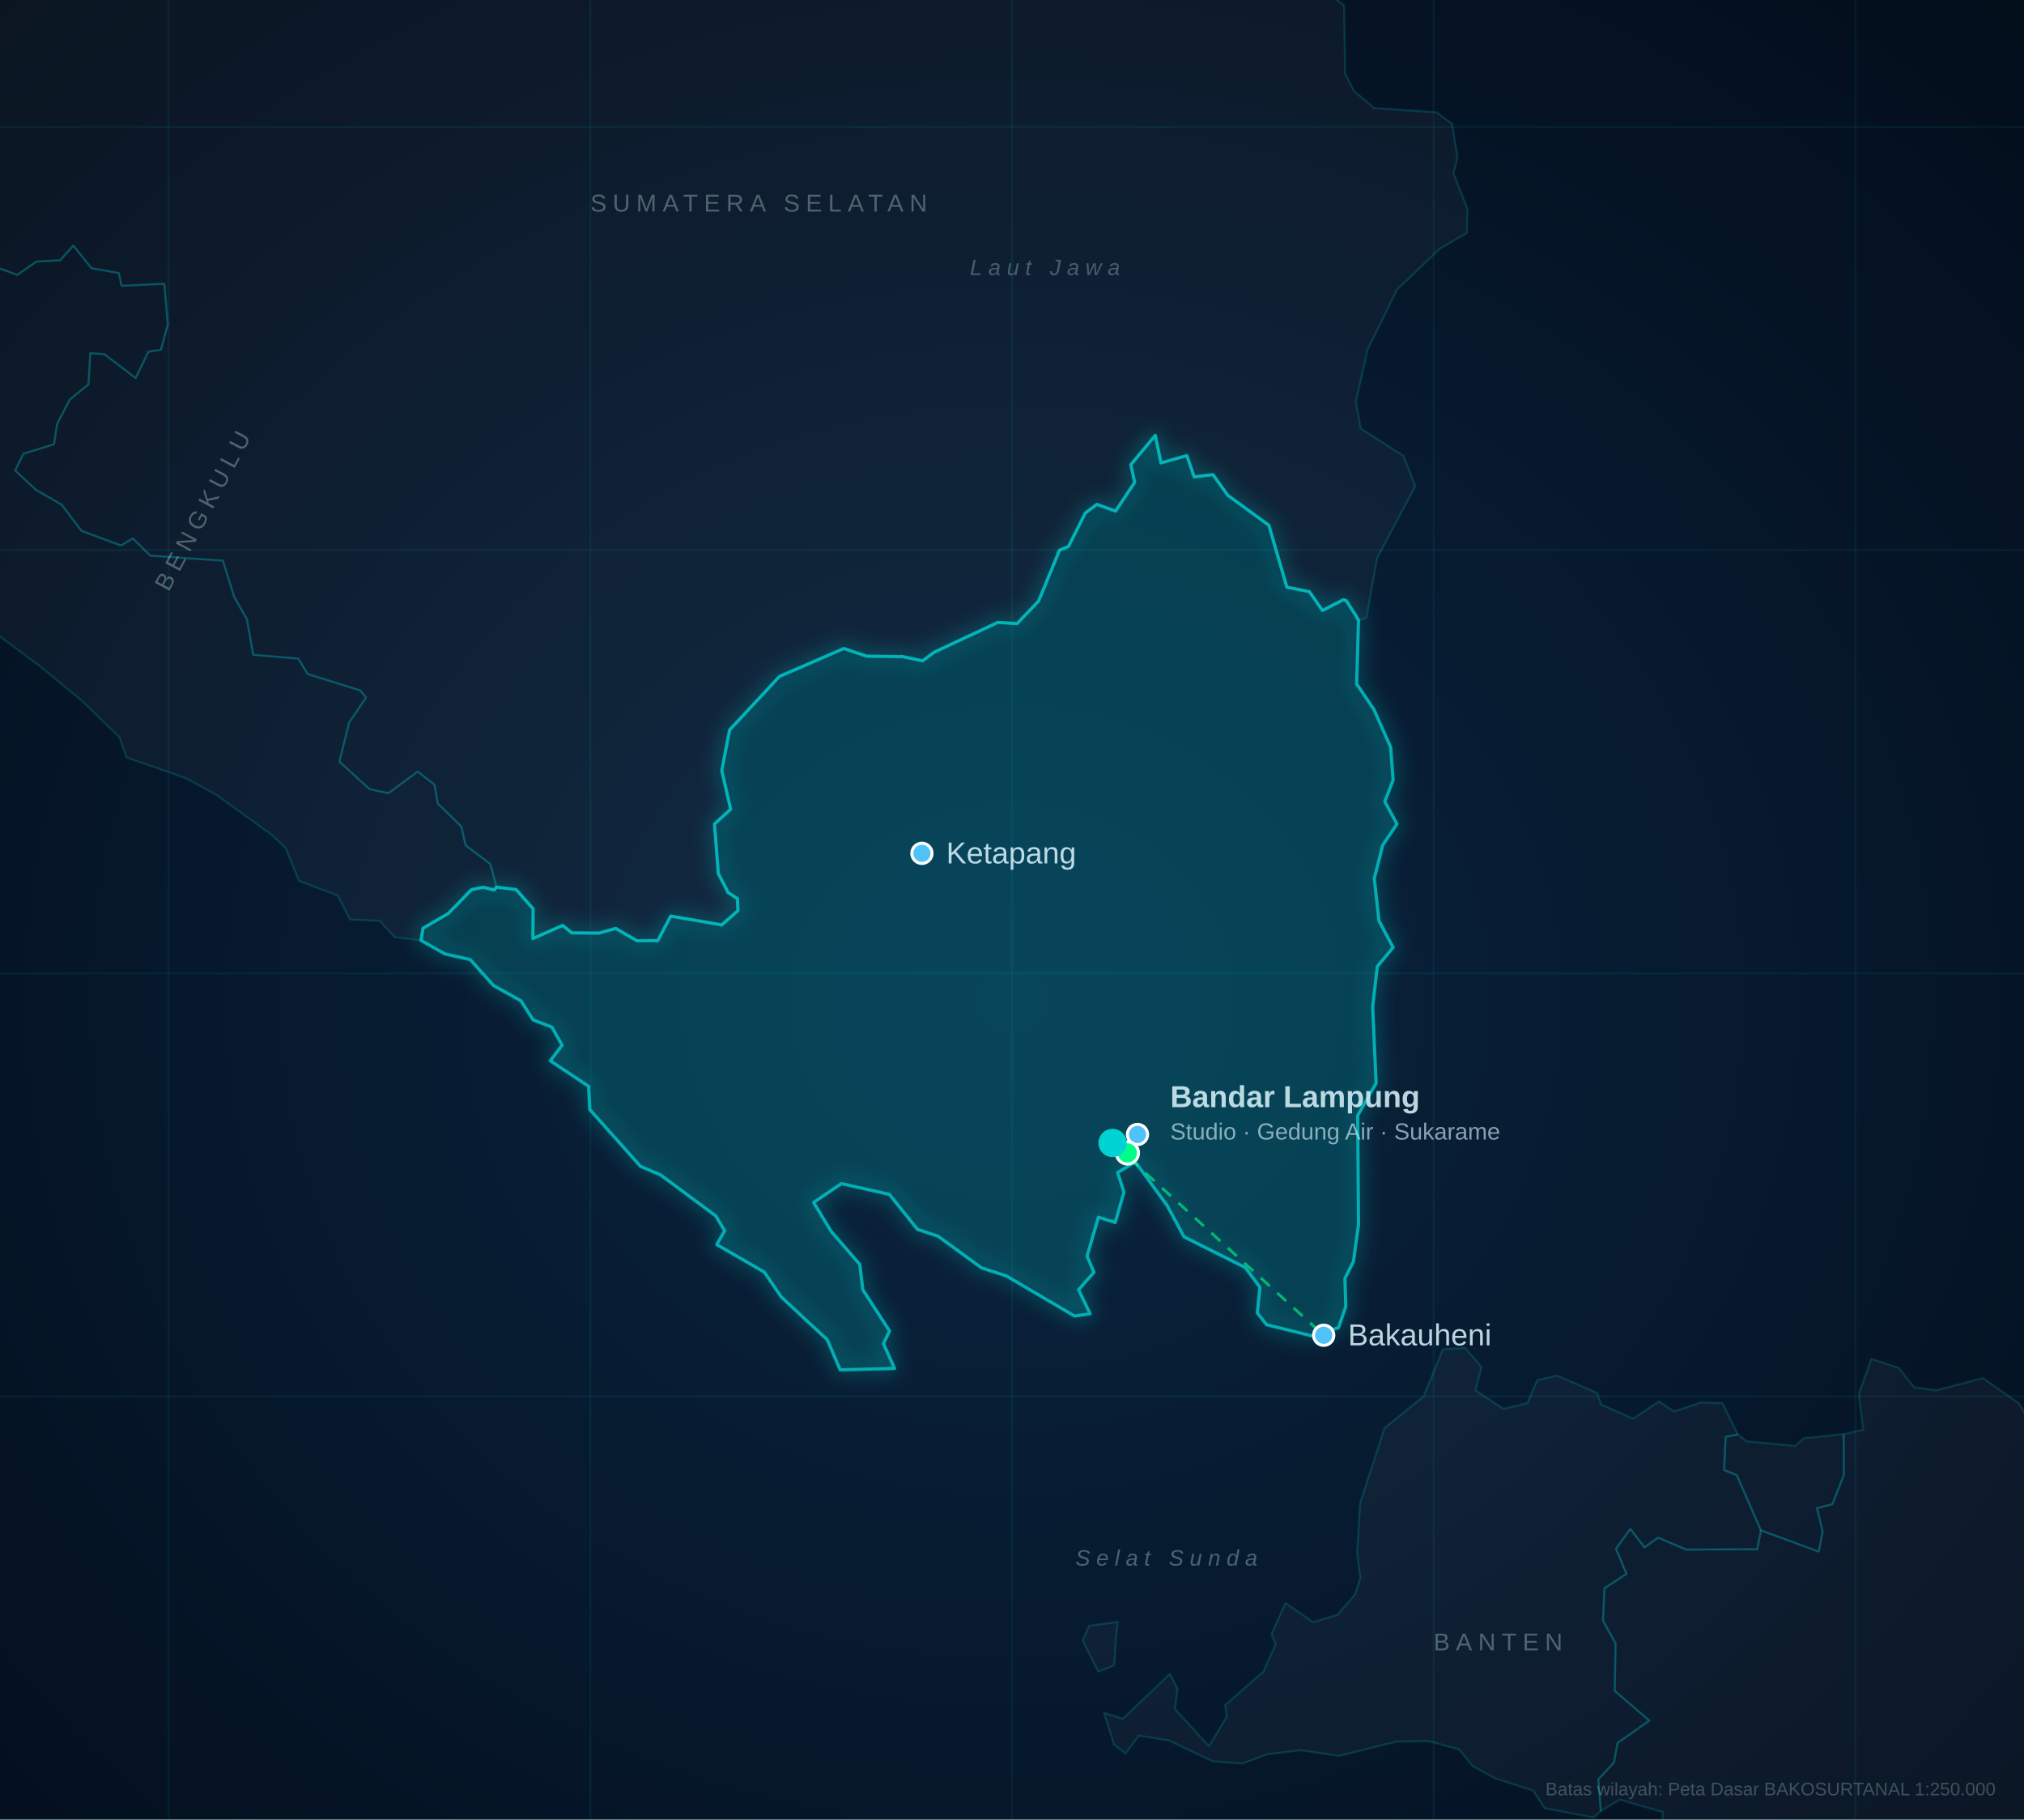
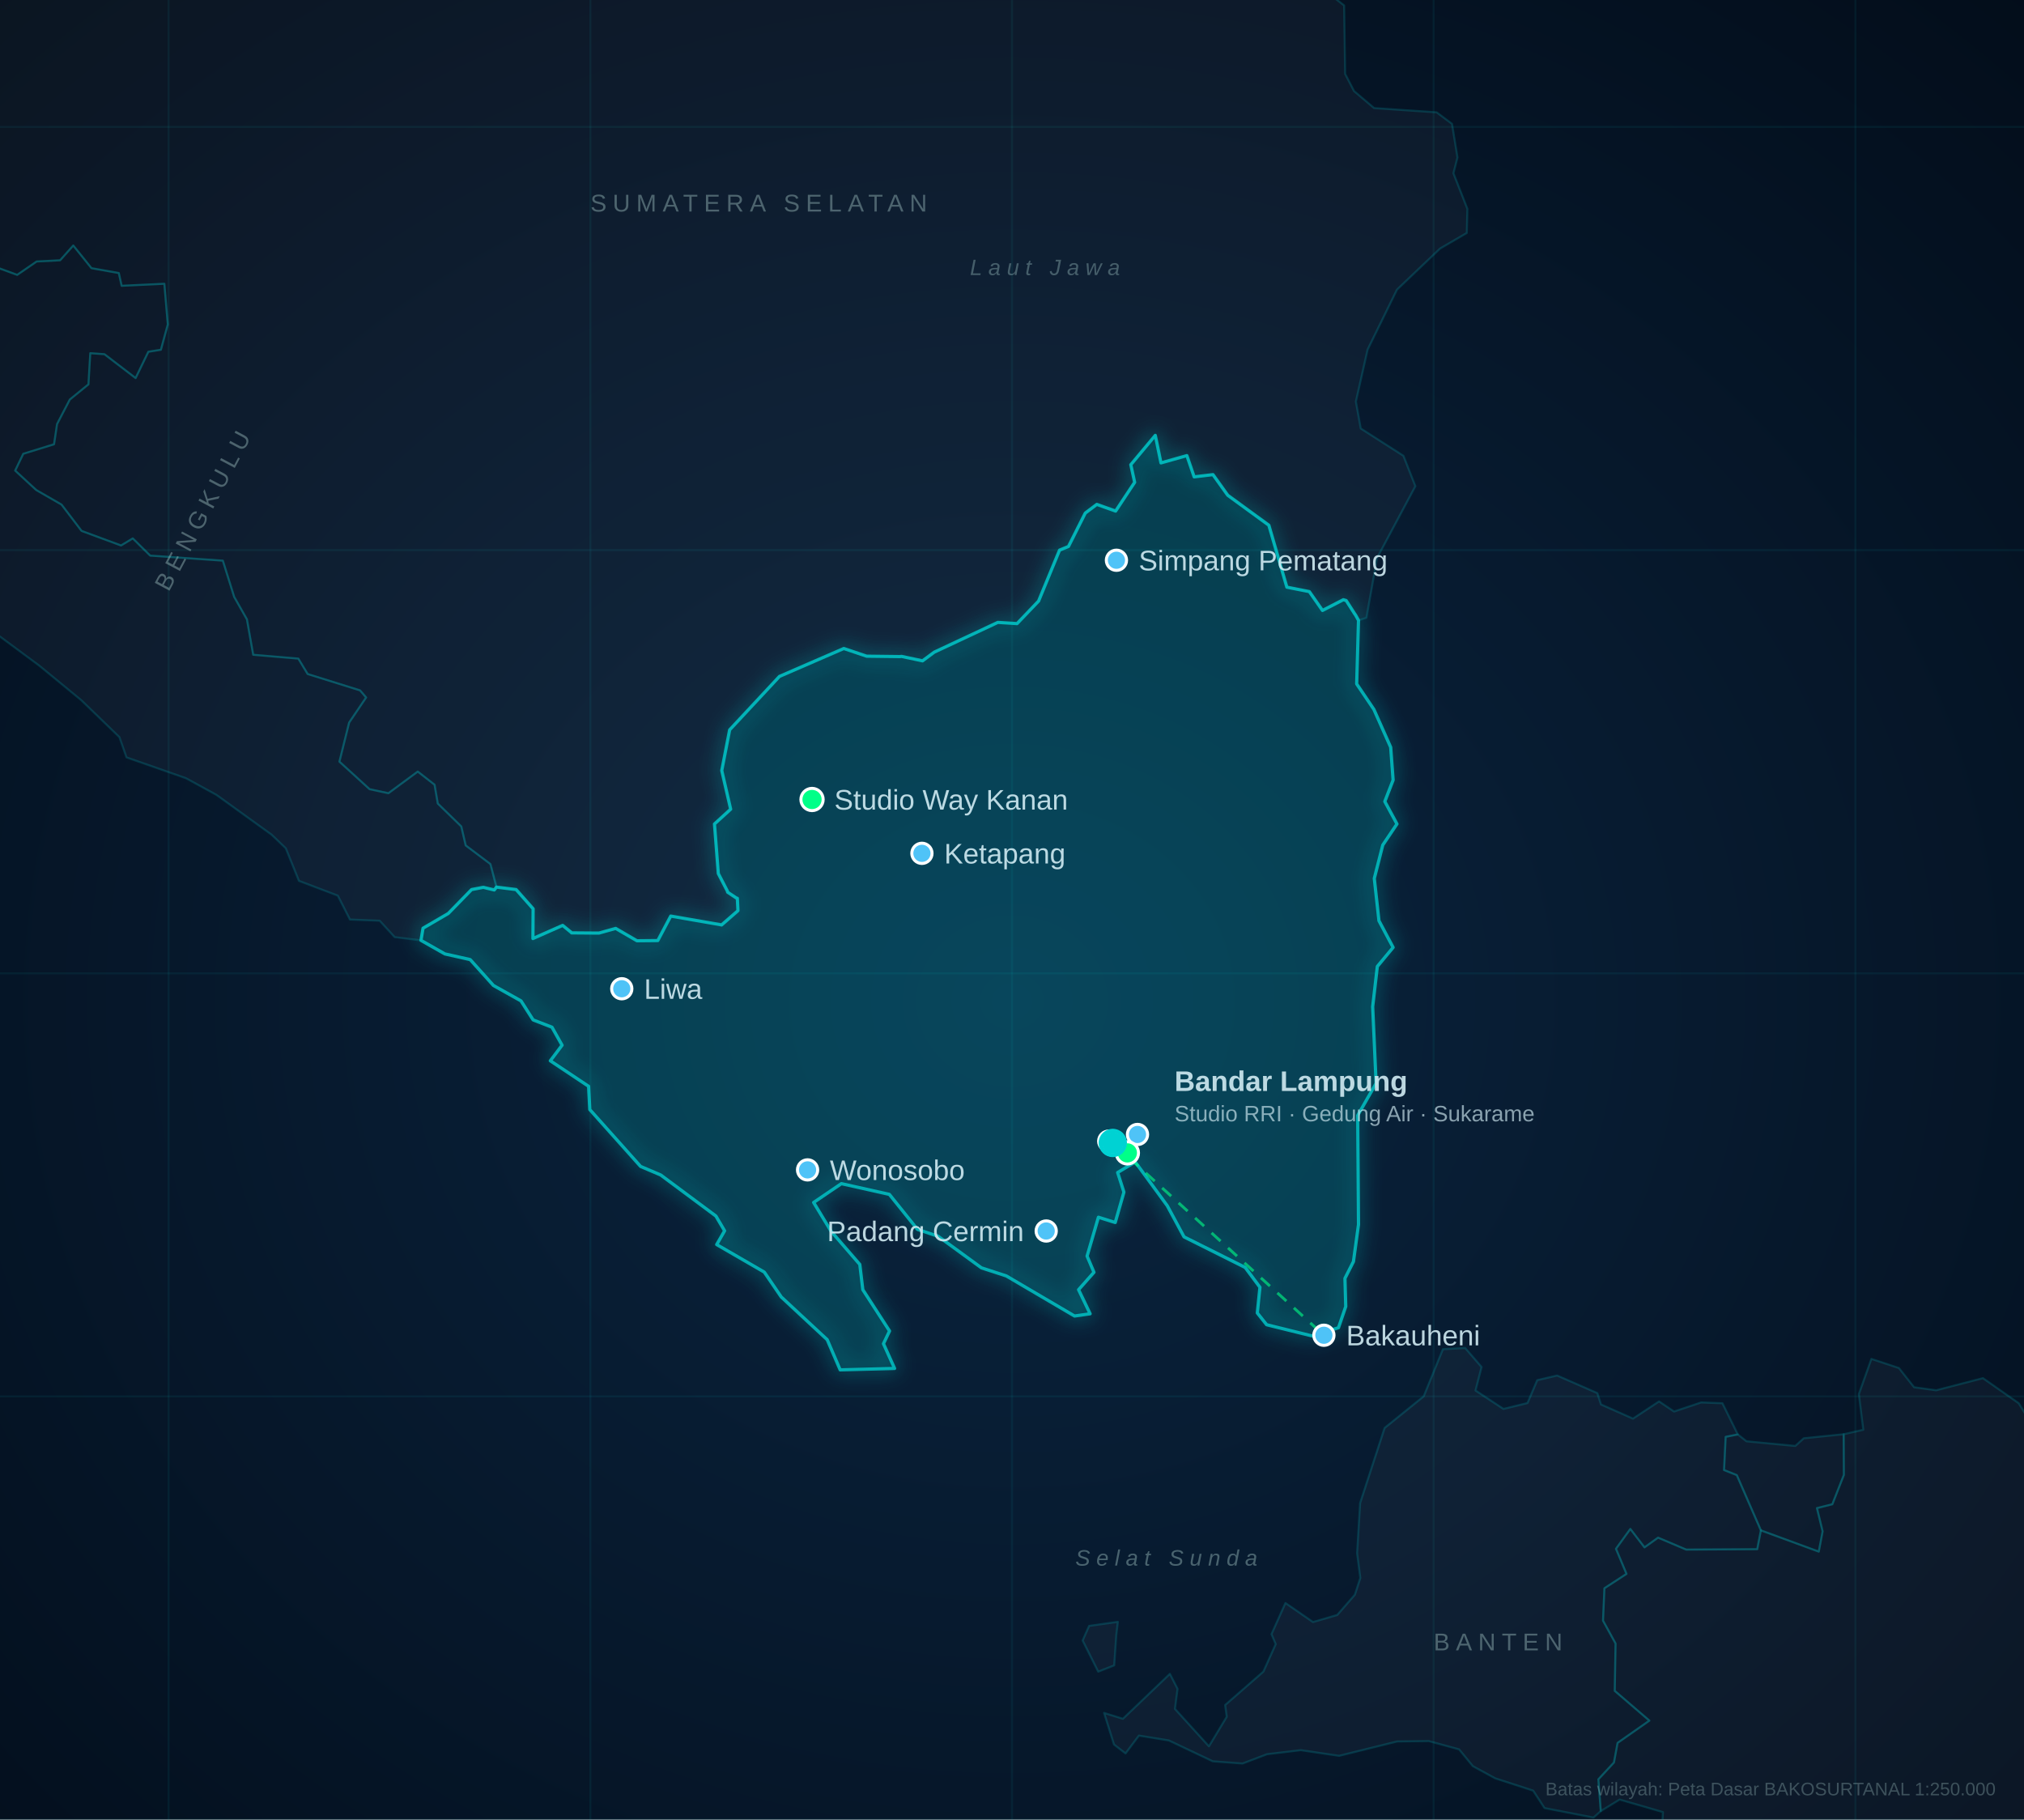
<svg xmlns="http://www.w3.org/2000/svg" viewBox="0 0 1000 899" preserveAspectRatio="xMidYMid slice" role="img" aria-label="Peta Provinsi Lampung">
  <defs>
    <radialGradient id="sea" cx="50%" cy="55%" r="75%">
      <stop offset="0" stop-color="#0a2540" />
      <stop offset="1" stop-color="#030d1a" />
    </radialGradient>
    <filter id="glow" x="-10%" y="-10%" width="120%" height="120%">
      <feGaussianBlur stdDeviation="5" result="b" />
      <feMerge>
        <feMergeNode in="b" />
        <feMergeNode in="SourceGraphic" />
      </feMerge>
    </filter>
  </defs>
  <rect width="1000" height="899" fill="url(#sea)" />
  <g stroke="rgba(0,210,211,.07)" stroke-width="1">
    <line x1="83.3" y1="0" x2="83.3" y2="899" />
    <line x1="291.7" y1="0" x2="291.7" y2="899" />
    <line x1="500.0" y1="0" x2="500.0" y2="899" />
    <line x1="708.3" y1="0" x2="708.3" y2="899" />
    <line x1="916.7" y1="0" x2="916.7" y2="899" />
    <line x1="0" y1="62.7" x2="1000" y2="62.7" />
    <line x1="0" y1="271.8" x2="1000" y2="271.8" />
    <line x1="0" y1="480.9" x2="1000" y2="480.9" />
    <line x1="0" y1="689.9" x2="1000" y2="689.9" />
    <line x1="0" y1="899.0" x2="1000" y2="899.0" />
  </g>
  <g fill="rgba(255,255,255,.035)" stroke="rgba(0,210,211,.18)" stroke-width="1" stroke-linejoin="round">
    <path d="M858.6,708.7 L852.6,709.9 L851.8,726.3 L858.1,728.8 L870.0,756.1 L868.2,765.4 L833.1,765.6 L819.2,759.7 L812.5,764.5 L805.5,755.4 L798.4,765.2 L803.6,777.6 L792.7,784.7 L792.0,800.7 L798.2,812.0 L797.8,835.4 L814.9,850.1 L799.2,861.1 L797.4,870.8 L789.7,879.1 L790.9,894.8 L787.3,898.0 L763.1,893.3 L757.5,884.7 L738.7,878.6 L727.7,872.6 L720.9,864.3 L705.9,860.2 L690.3,860.4 L661.6,867.5 L642.7,864.7 L626.0,866.7 L613.9,871.3 L599.2,870.2 L577.5,859.9 L562.7,857.5 L556.1,866.3 L550.4,861.9 L545.5,846.3 L554.8,849.2 L578.0,827.0 L581.8,834.4 L580.5,844.3 L597.3,862.8 L606.1,848.2 L605.3,842.4 L624.2,825.9 L630.3,812.3 L628.2,807.4 L635.1,792.0 L648.7,801.4 L660.7,797.9 L669.4,787.9 L672.1,779.6 L670.5,767.4 L672.0,742.6 L684.1,705.5 L703.4,689.9 L712.9,666.6 L723.9,666.0 L732.0,675.4 L729.0,687.0 L742.8,696.1 L754.7,693.2 L759.5,681.9 L769.3,679.6 L789.2,688.3 L791.0,693.9 L806.8,700.9 L819.7,692.4 L827.1,697.4 L840.5,692.9 L851.0,693.3 L858.6,708.7Z M551.5,808.1 L550.5,822.8 L542.6,825.9 L534.9,810.5 L538.1,803.3 L552.3,801.3 L551.5,808.1Z" />
    <path d="M858.6,708.7 L862.9,712.1 L887.0,714.4 L891.2,710.6 L910.9,708.6 L911.0,728.7 L905.3,743.2 L897.7,745.1 L900.5,756.6 L898.6,766.6 L870.0,756.1 L858.1,728.8 L851.8,726.3 L852.6,709.9 L858.6,708.7Z" />
    <path d="M790.9,894.8 L789.7,879.1 L797.4,870.8 L799.2,861.1 L814.9,850.1 L797.8,835.4 L798.2,812.0 L792.0,800.7 L792.7,784.7 L803.6,777.6 L798.4,765.2 L805.5,755.4 L812.5,764.5 L819.2,759.7 L833.1,765.6 L868.2,765.4 L870.0,756.1 L898.6,766.6 L900.5,756.6 L897.7,745.1 L905.3,743.2 L911.0,728.7 L910.9,708.6 L920.6,706.4 L918.4,688.8 L924.6,671.4 L938.2,675.9 L945.7,685.4 L956.6,686.9 L979.7,680.9 L997.4,693.3 L1013.5,719.5 L1027.4,726.3 L1046.1,729.5 L1053.1,740.5 L1067.3,738.6 L1088.0,727.2 L1102.8,739.8 L1112.6,742.0 L1146.5,759.9 L1157.6,759.2 L1165.6,753.1 L1165.4,744.6 L1187.8,741.2 L1200.3,747.3 L1201.7,758.8 L1214.4,776.9 L1225.8,786.2 L1237.2,791.4 L1237.5,810.6 L1240.5,831.3 L1244.8,843.6 L1251.1,851.0 L1266.2,850.5 L1267.3,858.6 L1284.1,860.5 L1297.8,845.9 L1296.8,863.3 L1284.4,877.3 L1283.6,895.4 L1291.4,900.0 L1287.0,920.9 L1276.3,923.4 L1270.2,930.6 L1256.0,927.8 L1240.9,934.8 L1246.3,949.3 L1240.8,959.7 L1241.8,968.9 L1250.7,972.3 L1263.0,970.2 L1274.0,987.2 L1275.9,1000.7 L1281.9,1012.6 L1278.8,1026.3 L1292.6,1039.7 L1284.4,1044.7 L1274.0,1041.1 L1261.9,1044.9 L1247.2,1042.1 L1231.9,1045.2 L1230.4,1058.1 L1225.3,1066.6 L1214.7,1071.0 L1179.4,1067.7 L1150.7,1062.2 L1110.1,1051.7 L1091.6,1052.5 L1079.7,1040.6 L1058.2,1037.0 L1057.1,1030.2 L1042.2,1018.5 L998.5,1001.9 L990.4,1003.2 L967.1,1000.9 L932.9,993.4 L887.0,989.3 L872.6,989.8 L816.6,983.7 L807.0,976.6 L796.2,973.7 L785.6,963.8 L786.8,948.6 L791.3,938.5 L803.3,937.6 L803.4,925.7 L820.8,910.8 L821.6,895.3 L800.2,889.1 L790.9,894.8Z" />
    <path d="M663.7,296.3 L653.4,301.6 L646.9,292.3 L635.8,290.1 L626.9,259.5 L606.6,244.7 L599.3,234.5 L590.0,235.6 L586.4,225.1 L573.6,228.7 L570.8,215.1 L558.7,229.6 L560.6,238.3 L551.2,252.5 L541.9,249.2 L536.2,253.5 L527.9,270.0 L523.5,271.8 L513.2,296.8 L513.2,296.9 L502.5,308.1 L493.0,307.5 L461.6,322.2 L455.8,326.5 L445.4,324.3 L444.6,324.4 L428.2,324.2 L416.9,320.4 L385.1,334.2 L360.5,360.6 L356.6,380.7 L361.0,399.8 L353.0,407.1 L354.9,431.6 L359.4,440.3 L359.5,440.8 L364.0,443.8 L364.3,443.8 L364.6,449.9 L364.3,450.2 L356.5,457.0 L356.2,456.9 L331.4,452.6 L325.0,464.7 L314.7,464.8 L304.2,458.7 L295.9,461.0 L295.8,461.0 L282.4,460.9 L282.4,460.8 L278.0,457.2 L263.3,463.7 L263.4,449.0 L255.0,439.5 L245.3,438.3 L245.3,438.3 L242.3,426.9 L230.1,417.7 L227.9,408.3 L216.3,397.0 L214.7,387.7 L206.4,381.2 L191.9,391.9 L182.6,389.9 L167.7,376.3 L172.5,357.0 L180.9,344.6 L177.9,341.1 L152.0,333.0 L147.4,325.4 L125.1,323.5 L122.0,306.0 L115.7,294.9 L110.1,277.0 L74.2,274.5 L65.6,266.0 L59.8,269.5 L40.3,262.3 L30.4,249.3 L17.9,242.1 L7.5,232.5 L11.5,224.2 L26.7,219.5 L28.2,209.5 L34.5,197.4 L43.7,189.9 L44.6,174.5 L51.6,175.0 L67.0,186.8 L73.3,173.8 L79.5,172.8 L82.9,160.3 L81.2,140.2 L60.1,141.2 L58.7,134.9 L45.2,132.5 L36.2,121.3 L29.7,128.6 L18.1,129.2 L8.5,135.8 L-0.8,132.4 L-18.2,120.1 L-22.5,113.9 L-23.9,85.0 L-33.0,74.8 L-43.8,72.0 L-57.8,76.9 L-73.4,68.5 L-78.3,47.9 L-97.5,36.5 L-98.2,28.1 L-110.4,16.7 L-110.4,16.6 L-111.1,13.9 L-98.9,6.1 L-75.8,-2.6 L-72.9,-14.4 L-66.7,-17.7 L-55.6,-9.2 L-44.3,-10.8 L-40.5,-2.4 L-22.7,1.0 L-17.1,-4.7 L-0.4,-4.7 L8.6,-19.0 L28.3,-25.6 L40.5,-34.8 L40.3,-40.7 L57.3,-61.1 L49.9,-71.5 L58.0,-82.6 L80.2,-75.5 L90.8,-75.7 L94.6,-81.1 L109.1,-71.6 L127.5,-81.0 L123.9,-93.1 L117.6,-100.5 L129.0,-110.5 L140.3,-114.0 L146.6,-96.4 L165.2,-84.6 L168.6,-76.8 L177.1,-74.5 L180.4,-94.1 L175.3,-101.8 L177.8,-109.2 L193.1,-111.4 L190.3,-128.7 L198.0,-136.0 L200.4,-146.3 L175.4,-164.4 L187.5,-176.1 L198.5,-169.1 L207.9,-185.3 L225.8,-187.2 L263.3,-187.3 L276.1,-198.6 L287.6,-186.2 L306.8,-187.1 L314.8,-190.9 L348.5,-199.9 L354.2,-193.6 L364.8,-200.4 L367.1,-221.0 L378.8,-224.1 L399.0,-214.0 L405.2,-203.7 L403.3,-188.8 L392.1,-180.3 L390.6,-164.5 L400.0,-161.8 L406.7,-176.7 L427.1,-164.3 L428.7,-153.9 L434.7,-148.0 L468.2,-144.7 L479.1,-127.2 L480.8,-115.5 L469.6,-96.3 L469.4,-86.1 L481.9,-87.0 L486.3,-74.5 L499.5,-75.7 L525.4,-66.4 L547.4,-76.4 L561.5,-69.0 L586.6,-64.9 L610.8,-63.6 L616.2,-58.7 L628.3,-64.8 L630.3,-55.9 L625.4,-30.7 L631.9,-11.5 L646.1,-2.8 L657.7,-2.3 L664.1,2.7 L664.6,36.5 L669.0,45.0 L678.9,53.4 L709.8,55.5 L717.4,61.2 L720.1,77.8 L718.1,85.6 L725.0,103.2 L724.7,115.1 L711.5,122.8 L690.2,143.1 L675.7,172.7 L669.9,198.4 L672.3,211.7 L693.4,225.2 L699.3,240.2 L680.4,275.6 L675.1,305.2 L671.2,306.5 L669.7,303.8 L669.4,303.4 L665.1,296.7 L663.7,296.3Z" />
    <path d="M245.3,438.3 L245.3,438.3 L245.0,438.7 L244.2,439.7 L238.8,438.4 L233.0,439.5 L221.5,451.3 L221.0,451.6 L209.0,458.6 L208.0,464.6 L195.0,463.0 L187.6,454.9 L172.9,454.3 L166.9,442.5 L147.7,435.2 L141.2,419.1 L134.2,412.4 L106.9,392.7 L91.9,384.5 L62.5,374.2 L59.0,364.2 L40.1,345.9 L19.3,328.8 L-52.6,275.6 L-67.3,261.6 L-60.9,251.0 L-62.4,238.6 L-71.9,229.4 L-69.6,222.6 L-80.3,199.4 L-106.8,177.9 L-138.8,162.5 L-145.9,151.7 L-166.8,140.6 L-204.0,112.9 L-224.3,86.5 L-231.7,67.5 L-248.8,47.2 L-265.6,8.2 L-272.4,2.0 L-301.1,-12.7 L-327.6,-45.5 L-301.0,-64.8 L-282.4,-74.2 L-272.1,-87.8 L-264.5,-81.6 L-216.8,-52.0 L-219.5,-29.2 L-208.1,-34.0 L-192.7,-35.0 L-180.6,-19.3 L-152.5,5.9 L-142.5,8.0 L-127.1,4.8 L-111.1,13.9 L-110.4,16.6 L-110.4,16.7 L-98.2,28.1 L-97.5,36.5 L-78.3,47.9 L-73.4,68.5 L-57.8,76.9 L-43.8,72.0 L-33.0,74.8 L-23.9,85.0 L-22.5,113.9 L-18.2,120.1 L-0.8,132.4 L8.5,135.8 L18.1,129.2 L29.7,128.6 L36.2,121.3 L45.2,132.5 L58.7,134.9 L60.1,141.2 L81.2,140.2 L82.9,160.3 L79.5,172.8 L73.3,173.8 L67.0,186.8 L51.6,175.0 L44.6,174.5 L43.7,189.9 L34.5,197.4 L28.2,209.5 L26.7,219.5 L11.5,224.2 L7.5,232.5 L17.9,242.1 L30.4,249.3 L40.3,262.3 L59.8,269.5 L65.6,266.0 L74.2,274.5 L110.1,277.0 L115.7,294.9 L122.0,306.0 L125.1,323.5 L147.4,325.4 L152.0,333.0 L177.9,341.1 L180.9,344.6 L172.5,357.0 L167.7,376.3 L182.6,389.9 L191.9,391.9 L206.4,381.2 L214.7,387.7 L216.3,397.0 L227.9,408.3 L230.1,417.7 L242.3,426.9 L245.3,438.3Z M-92.5,540.6 L-89.6,538.8 L-41.6,562.4 L-47.8,586.1 L-63.7,580.0 L-67.9,584.9 L-80.1,566.4 L-103.1,554.4 L-92.5,540.6Z" />
  </g>
  <path d="M245.3,438.3 L245.3,438.3 L255.0,439.5 L263.4,449.0 L263.3,463.7 L278.0,457.2 L282.4,460.8 L282.4,460.9 L295.8,461.0 L295.9,461.0 L304.2,458.7 L314.7,464.8 L325.0,464.7 L331.4,452.6 L356.2,456.9 L356.5,457.0 L364.3,450.2 L364.6,449.9 L364.3,443.8 L364.0,443.8 L359.5,440.8 L359.4,440.3 L354.9,431.6 L353.0,407.1 L361.0,399.8 L356.6,380.7 L360.5,360.6 L385.1,334.2 L416.9,320.4 L428.2,324.2 L444.6,324.4 L445.4,324.3 L455.8,326.5 L461.6,322.2 L493.0,307.5 L502.5,308.1 L513.2,296.9 L513.2,296.8 L523.5,271.8 L527.9,270.0 L536.2,253.5 L541.9,249.2 L551.2,252.5 L560.6,238.3 L558.7,229.6 L570.8,215.1 L573.6,228.7 L586.4,225.1 L590.0,235.6 L599.3,234.5 L606.6,244.7 L626.9,259.5 L635.8,290.1 L646.9,292.3 L653.4,301.6 L663.7,296.3 L665.1,296.7 L669.4,303.4 L669.7,303.8 L671.2,306.5 L670.3,337.9 L678.8,350.5 L687.1,369.2 L688.3,385.4 L684.2,396.0 L690.2,407.1 L683.2,417.5 L679.0,434.0 L681.3,454.9 L688.3,468.1 L680.5,477.5 L678.2,497.4 L679.9,535.2 L670.8,551.1 L671.2,605.0 L668.7,623.3 L664.5,631.6 L664.9,645.5 L661.3,656.0 L648.1,660.0 L625.8,654.5 L621.2,648.7 L622.5,636.0 L615.2,626.2 L585.0,611.1 L576.7,595.7 L560.9,574.1 L552.2,579.3 L555.3,589.0 L551.0,604.0 L542.7,601.4 L537.1,620.6 L540.5,628.6 L532.9,637.2 L538.6,649.1 L530.9,650.2 L497.2,630.4 L484.9,626.4 L463.5,610.8 L453.3,607.4 L439.4,590.1 L415.7,584.8 L402.0,594.1 L410.6,608.3 L424.8,624.7 L426.3,637.2 L439.5,657.6 L436.5,663.9 L442.0,676.1 L415.1,676.8 L408.7,661.9 L386.0,640.8 L377.6,628.5 L354.1,614.9 L358.0,608.1 L353.7,600.8 L326.4,580.5 L316.5,576.3 L291.4,548.2 L290.8,536.7 L271.9,524.1 L277.7,516.4 L272.7,507.5 L263.4,503.9 L257.4,494.5 L243.8,486.9 L232.3,474.1 L219.8,471.3 L208.0,464.6 L209.0,458.6 L221.0,451.6 L221.5,451.3 L233.0,439.5 L238.8,438.4 L244.2,439.7 L245.0,438.7 L245.3,438.3Z" fill="rgba(0,210,211,.10)" stroke="#00d2d3" stroke-opacity=".75" stroke-width="1.6" stroke-linejoin="round" filter="url(#glow)" />
  <g fill="none" stroke="#00ff88" stroke-opacity=".6" stroke-width="1.4" stroke-dasharray="6 5">
-     <line x1="557.0" y1="569.6" x2="549.7" y2="564.7" />
-     <line x1="549.7" y1="564.7" x2="562.0" y2="560.5" />
-     <line x1="549.7" y1="564.7" x2="654.0" y2="659.7" />
+     <line x1="557.0" y1="569.6" x2="549.8" y2="564.7" />
+     <line x1="549.8" y1="564.7" x2="562.0" y2="560.5" />
+     <line x1="549.8" y1="564.7" x2="654.1" y2="659.7" />
  </g>
  <g stroke="#fff" stroke-width="1.5">
    <circle cx="455.5" cy="421.6" r="5" fill="#4fc3f7" />
-     <circle cx="654.0" cy="659.7" r="5" fill="#4fc3f7" />
+     <circle cx="654.1" cy="659.7" r="5" fill="#4fc3f7" />
+     <circle cx="307.2" cy="488.5" r="5" fill="#4fc3f7" />
+     <circle cx="399.0" cy="578.0" r="5" fill="#4fc3f7" />
+     <circle cx="516.9" cy="608.2" r="5" fill="#4fc3f7" />
+     <circle cx="551.6" cy="276.8" r="5" fill="#4fc3f7" />
    <circle cx="562.0" cy="560.5" r="5" fill="#4fc3f7" />
+     <circle cx="547.8" cy="563.8" r="5" fill="#4fc3f7" />
+     <circle cx="401.2" cy="395.0" r="5.5" fill="#00ff88" />
    <circle cx="557.0" cy="569.6" r="5.5" fill="#00ff88" />
-     <circle cx="549.7" cy="564.7" r="6" fill="#00d2d3" />
+     <circle cx="549.8" cy="564.7" r="6" fill="#00d2d3" />
  </g>
-   <circle cx="549.7" cy="564.7" r="6" fill="none" stroke="#00d2d3" stroke-width="2">
+   <circle cx="549.8" cy="564.7" r="6" fill="none" stroke="#00d2d3" stroke-width="2">
    <animate attributeName="r" values="6;26" dur="2.8s" repeatCount="indefinite" />
    <animate attributeName="opacity" values=".8;0" dur="2.8s" repeatCount="indefinite" />
  </circle>
-   <g font-family="Space Grotesk,Arial,sans-serif" font-size="15" fill="#cfeaf2" fill-opacity=".9">
-     <text x="578.2" y="547.0" font-weight="700">Bandar Lampung</text>
-     <text x="578.2" y="563.0" font-size="11.5" fill-opacity=".65">Studio · Gedung Air · Sukarame</text>
-     <text x="467.5" y="426.6">Ketapang</text>
-     <text x="666.0" y="664.7">Bakauheni</text>
+   <g font-family="Space Grotesk,Arial,sans-serif" font-size="14" fill="#cfeaf2" fill-opacity=".9">
+     <text x="580.3" y="539.0" font-weight="700">Bandar Lampung</text>
+     <text x="580.3" y="554.0" font-size="11" fill-opacity=".65">Studio RRI · Gedung Air · Sukarame</text>
+     <text x="466.5" y="426.6">Ketapang</text>
+     <text x="665.1" y="664.7">Bakauheni</text>
+     <text x="318.2" y="493.5">Liwa</text>
+     <text x="410.0" y="583.0">Wonosobo</text>
+     <text x="505.9" y="613.2" text-anchor="end">Padang Cermin</text>
+     <text x="562.6" y="281.8">Simpang Pematang</text>
+     <text x="412.2" y="400.0">Studio Way Kanan</text>
  </g>
  <g font-family="Space Grotesk,Arial,sans-serif" font-size="12" fill="#9bb" fill-opacity=".45" letter-spacing="3">
    <text x="291.7" y="104.5">SUMATERA SELATAN</text>
    <text x="83.3" y="292.7" transform="rotate(-62 83.3 292.7)">BENGKULU</text>
    <text x="708.3" y="815.4">BANTEN</text>
    <text x="531.3" y="773.5" font-style="italic" font-size="11">Selat Sunda</text>
    <text x="479.2" y="135.9" font-size="11" font-style="italic" fill-opacity=".4">Laut Jawa</text>
  </g>
  <text x="986" y="887" text-anchor="end" font-family="Arial,sans-serif" font-size="9" fill="#9bb" fill-opacity=".35">Batas wilayah: Peta Dasar BAKOSURTANAL 1:250.000</text>
</svg>
